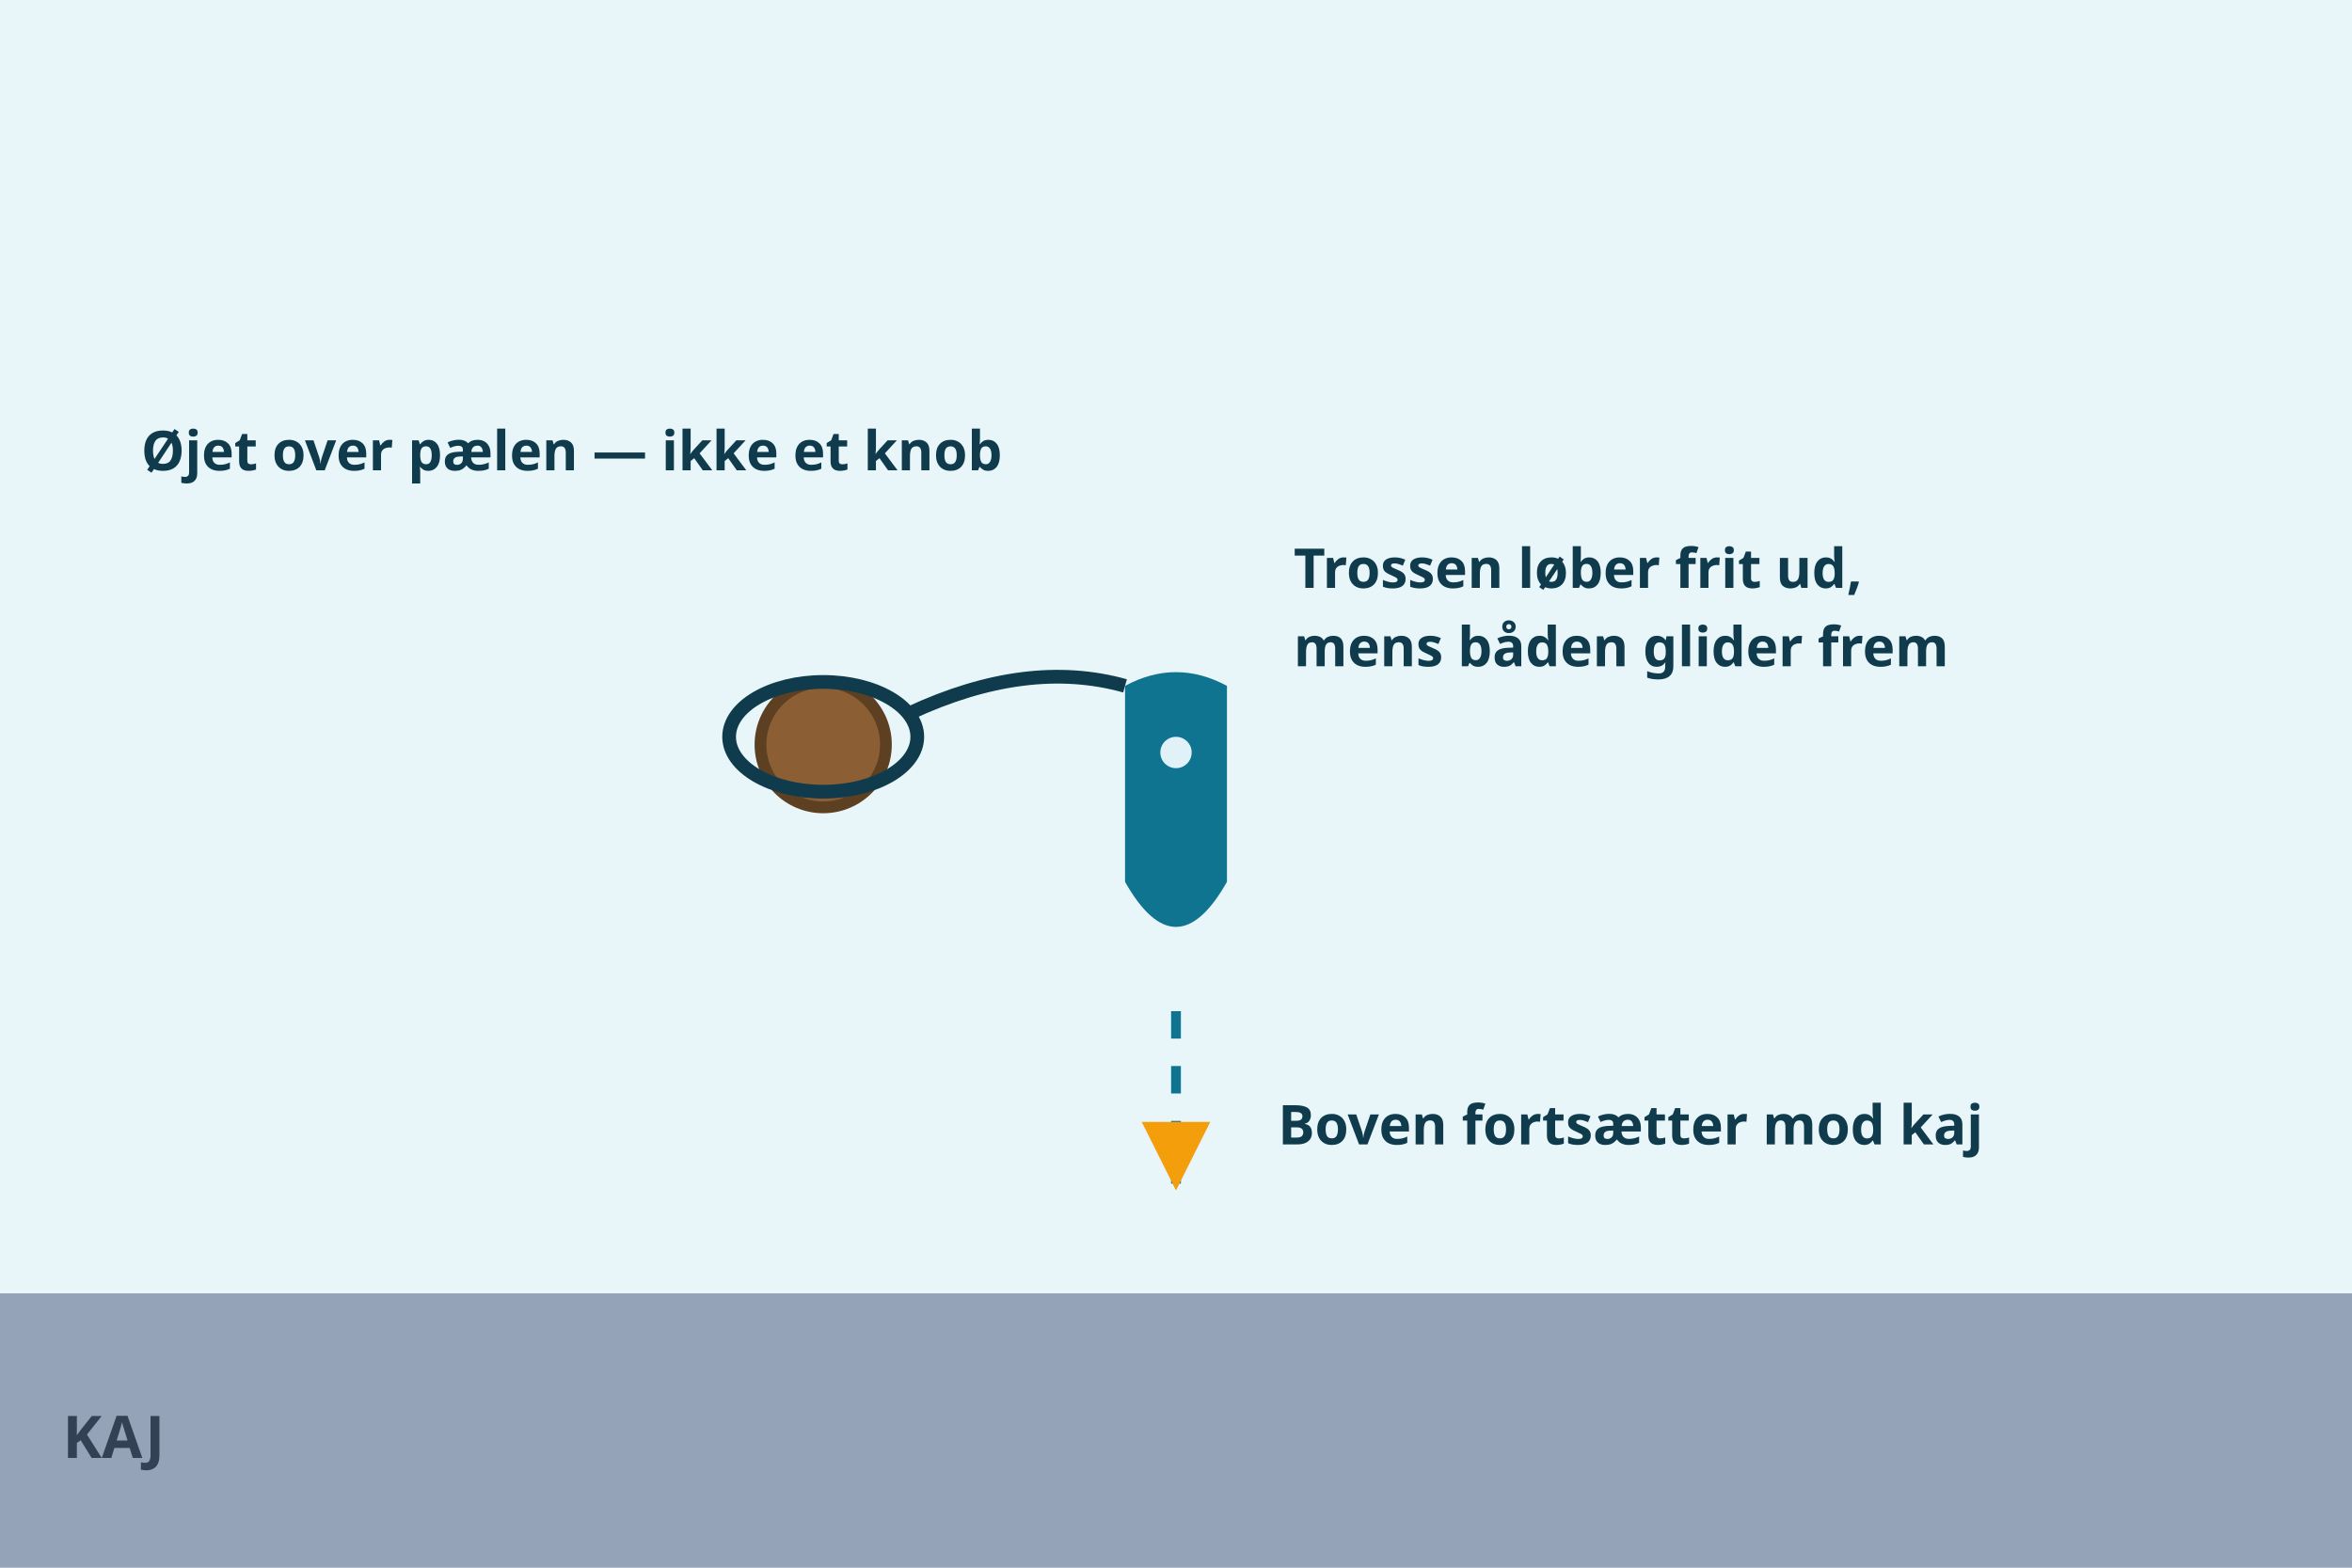
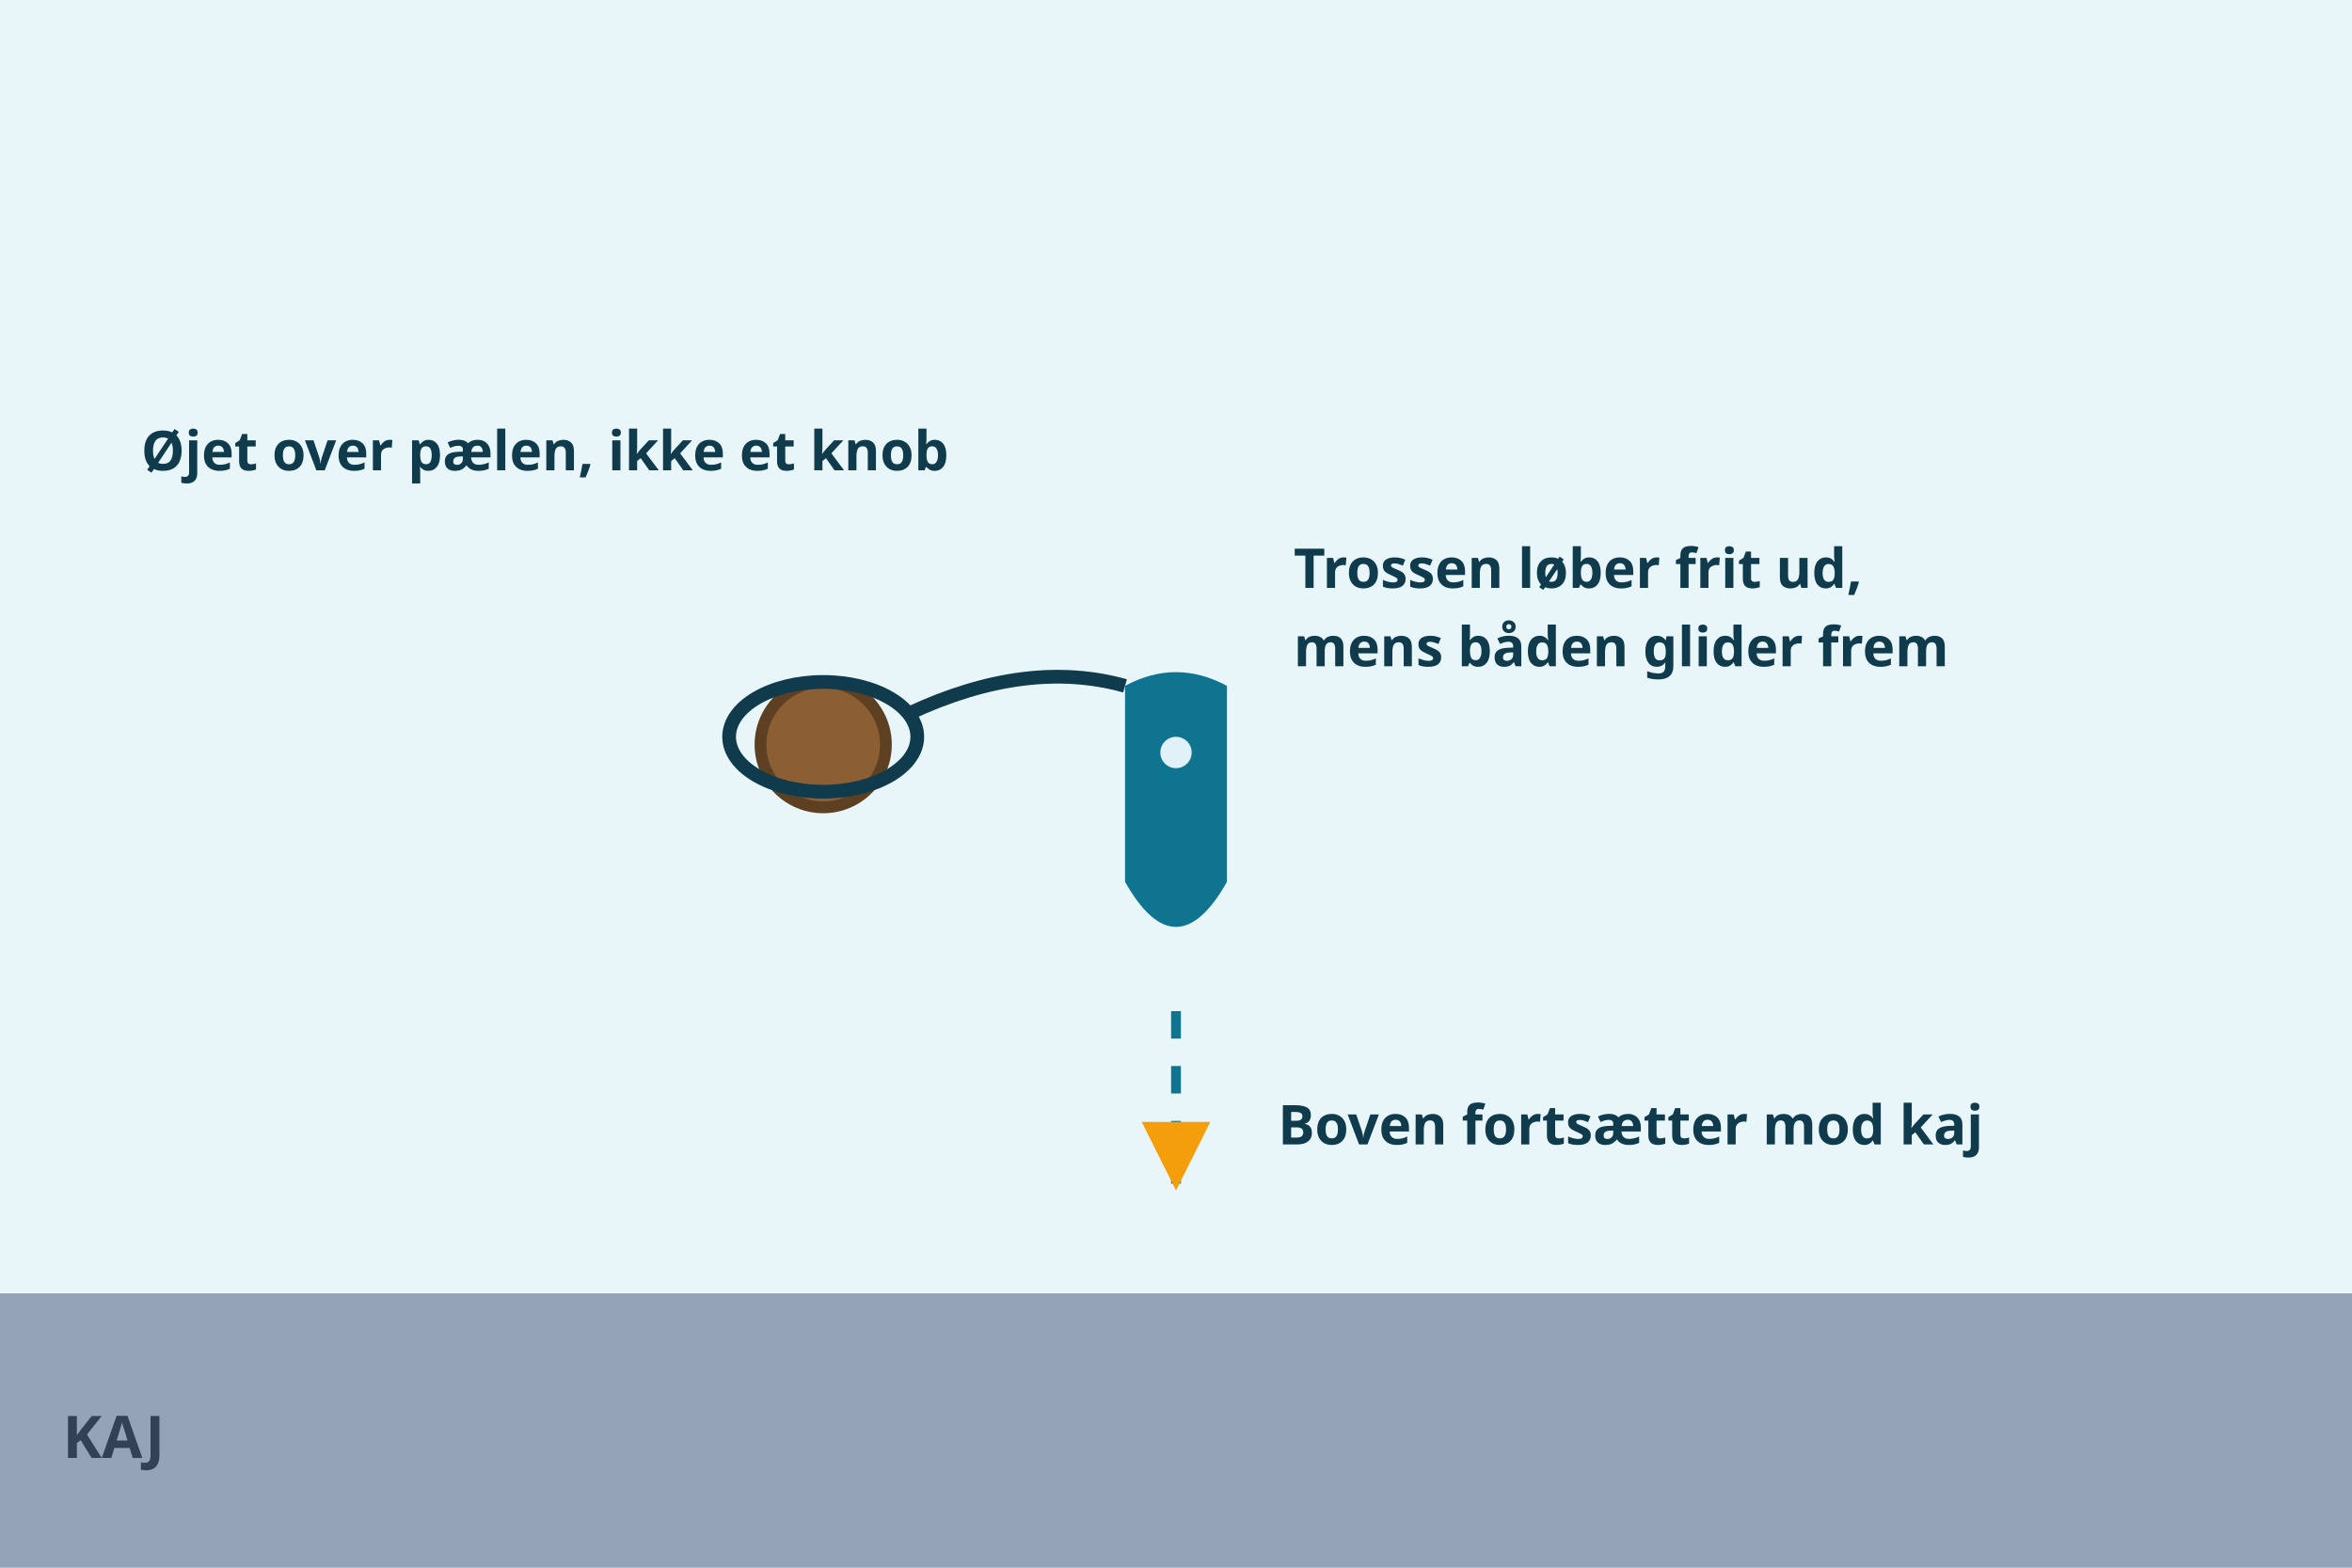
<svg xmlns="http://www.w3.org/2000/svg" viewBox="0 0 600 400" font-family="system-ui, sans-serif" role="img" aria-label="Trossens øje lægges over pælen, mens båden glider forbi mod kajen">
  <defs>
    <g id="baad">
      <path d="M -35 -13 L 15 -13 Q 38 0 15 13 L -35 13 Q -42 0 -35 -13 Z" fill="#0e7490" />
      <circle cx="-18" cy="0" r="4" fill="#e0f2f7" />
    </g>
    <marker id="pil" viewBox="0 0 10 10" refX="9" refY="5" markerWidth="7" markerHeight="7" orient="auto-start-reverse">
      <path d="M 0 0 L 10 5 L 0 10 Z" fill="#f59e0b" />
    </marker>
  </defs>
  <rect width="600" height="400" fill="#e8f6fa" />
  <rect y="330" width="600" height="70" fill="#94a3b8" />
  <text x="16" y="372" fill="#334155" font-size="15" font-weight="700">KAJ</text>
  <circle cx="210" cy="190" r="16" fill="#8b5e34" stroke="#5d3f22" stroke-width="3" />
  <ellipse cx="210" cy="188" rx="24" ry="14" fill="none" stroke="#0f3b4c" stroke-width="3.5" />
  <path d="M 232 182 Q 262 168 287 175" fill="none" stroke="#0f3b4c" stroke-width="3.5" />
  <use href="#baad" transform="translate(300 210) rotate(90)" />
  <path d="M 300 258 L 300 302" fill="none" stroke="#0e7490" stroke-width="2.5" stroke-dasharray="7 7" marker-end="url(#pil)" />
  <g fill="#0f3b4c" font-size="14" font-weight="700">
-     <text x="36" y="120">Øjet over pælen — ikke et knob</text>
+     <text x="36" y="120">Øjet over pælen, ikke et knob</text>
    <text x="330" y="150">Trossen løber frit ud,</text>
    <text x="330" y="170">mens båden glider frem</text>
    <text x="326" y="292">Boven fortsætter mod kaj</text>
  </g>
</svg>
